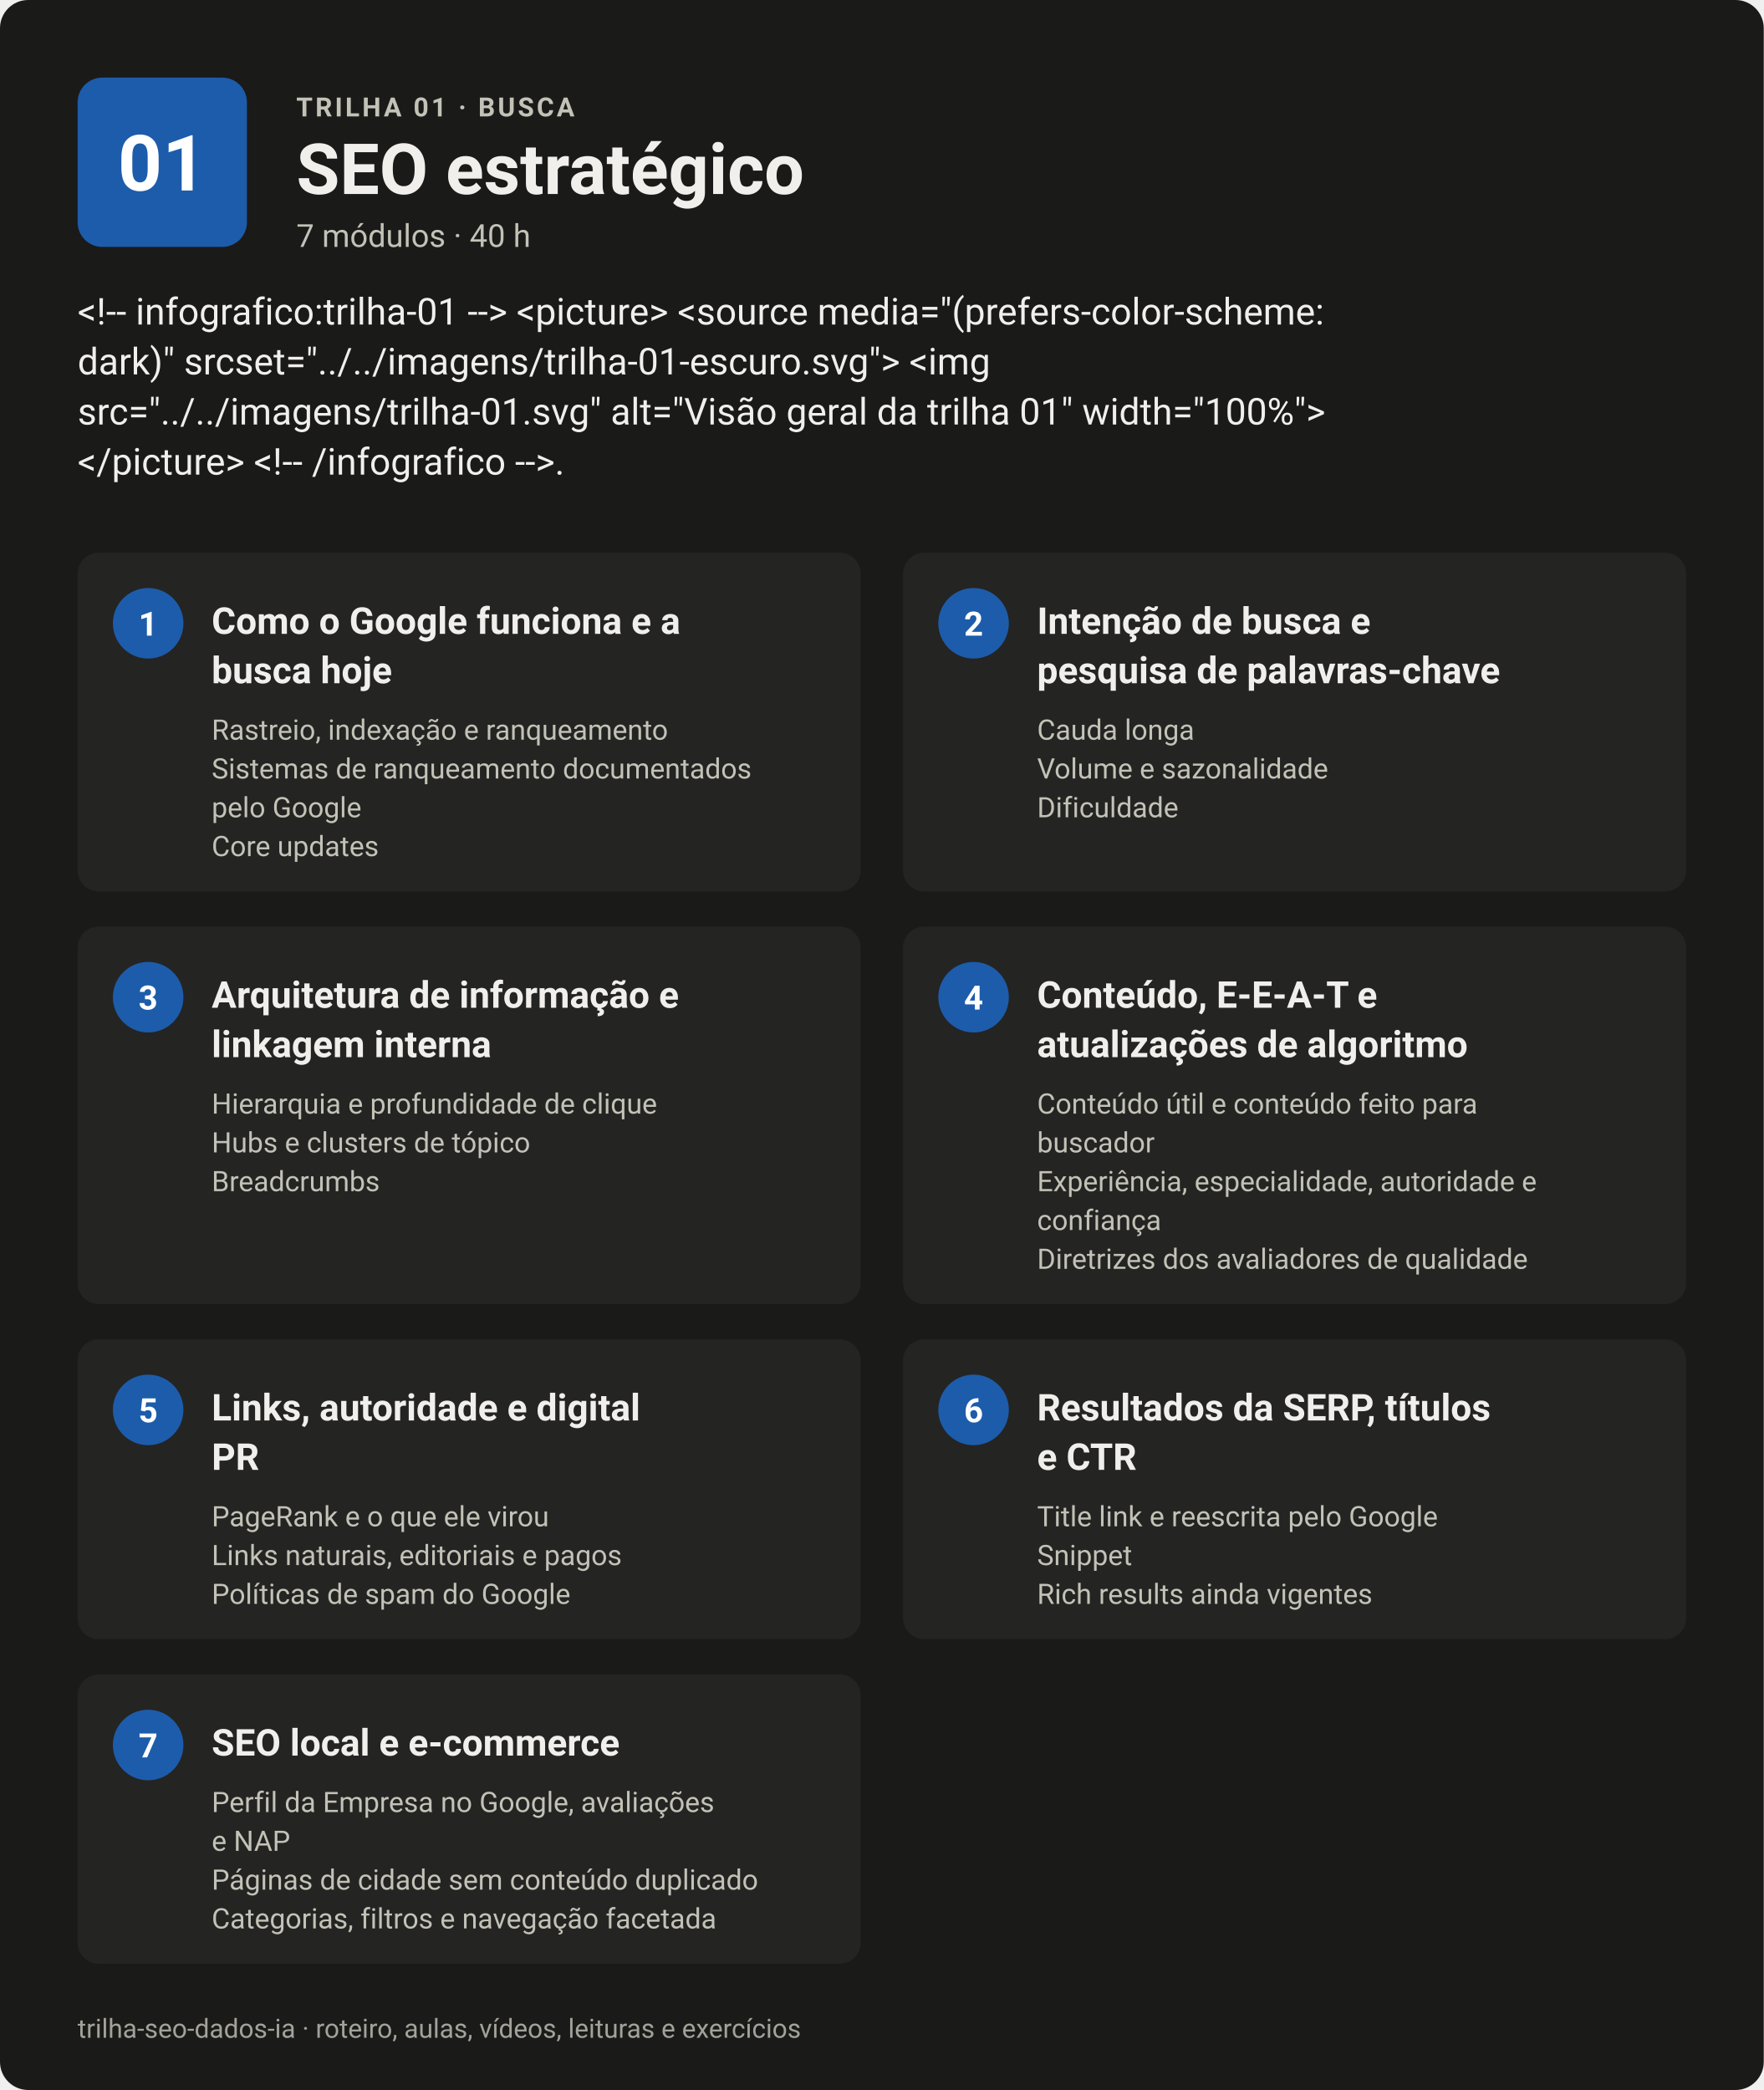
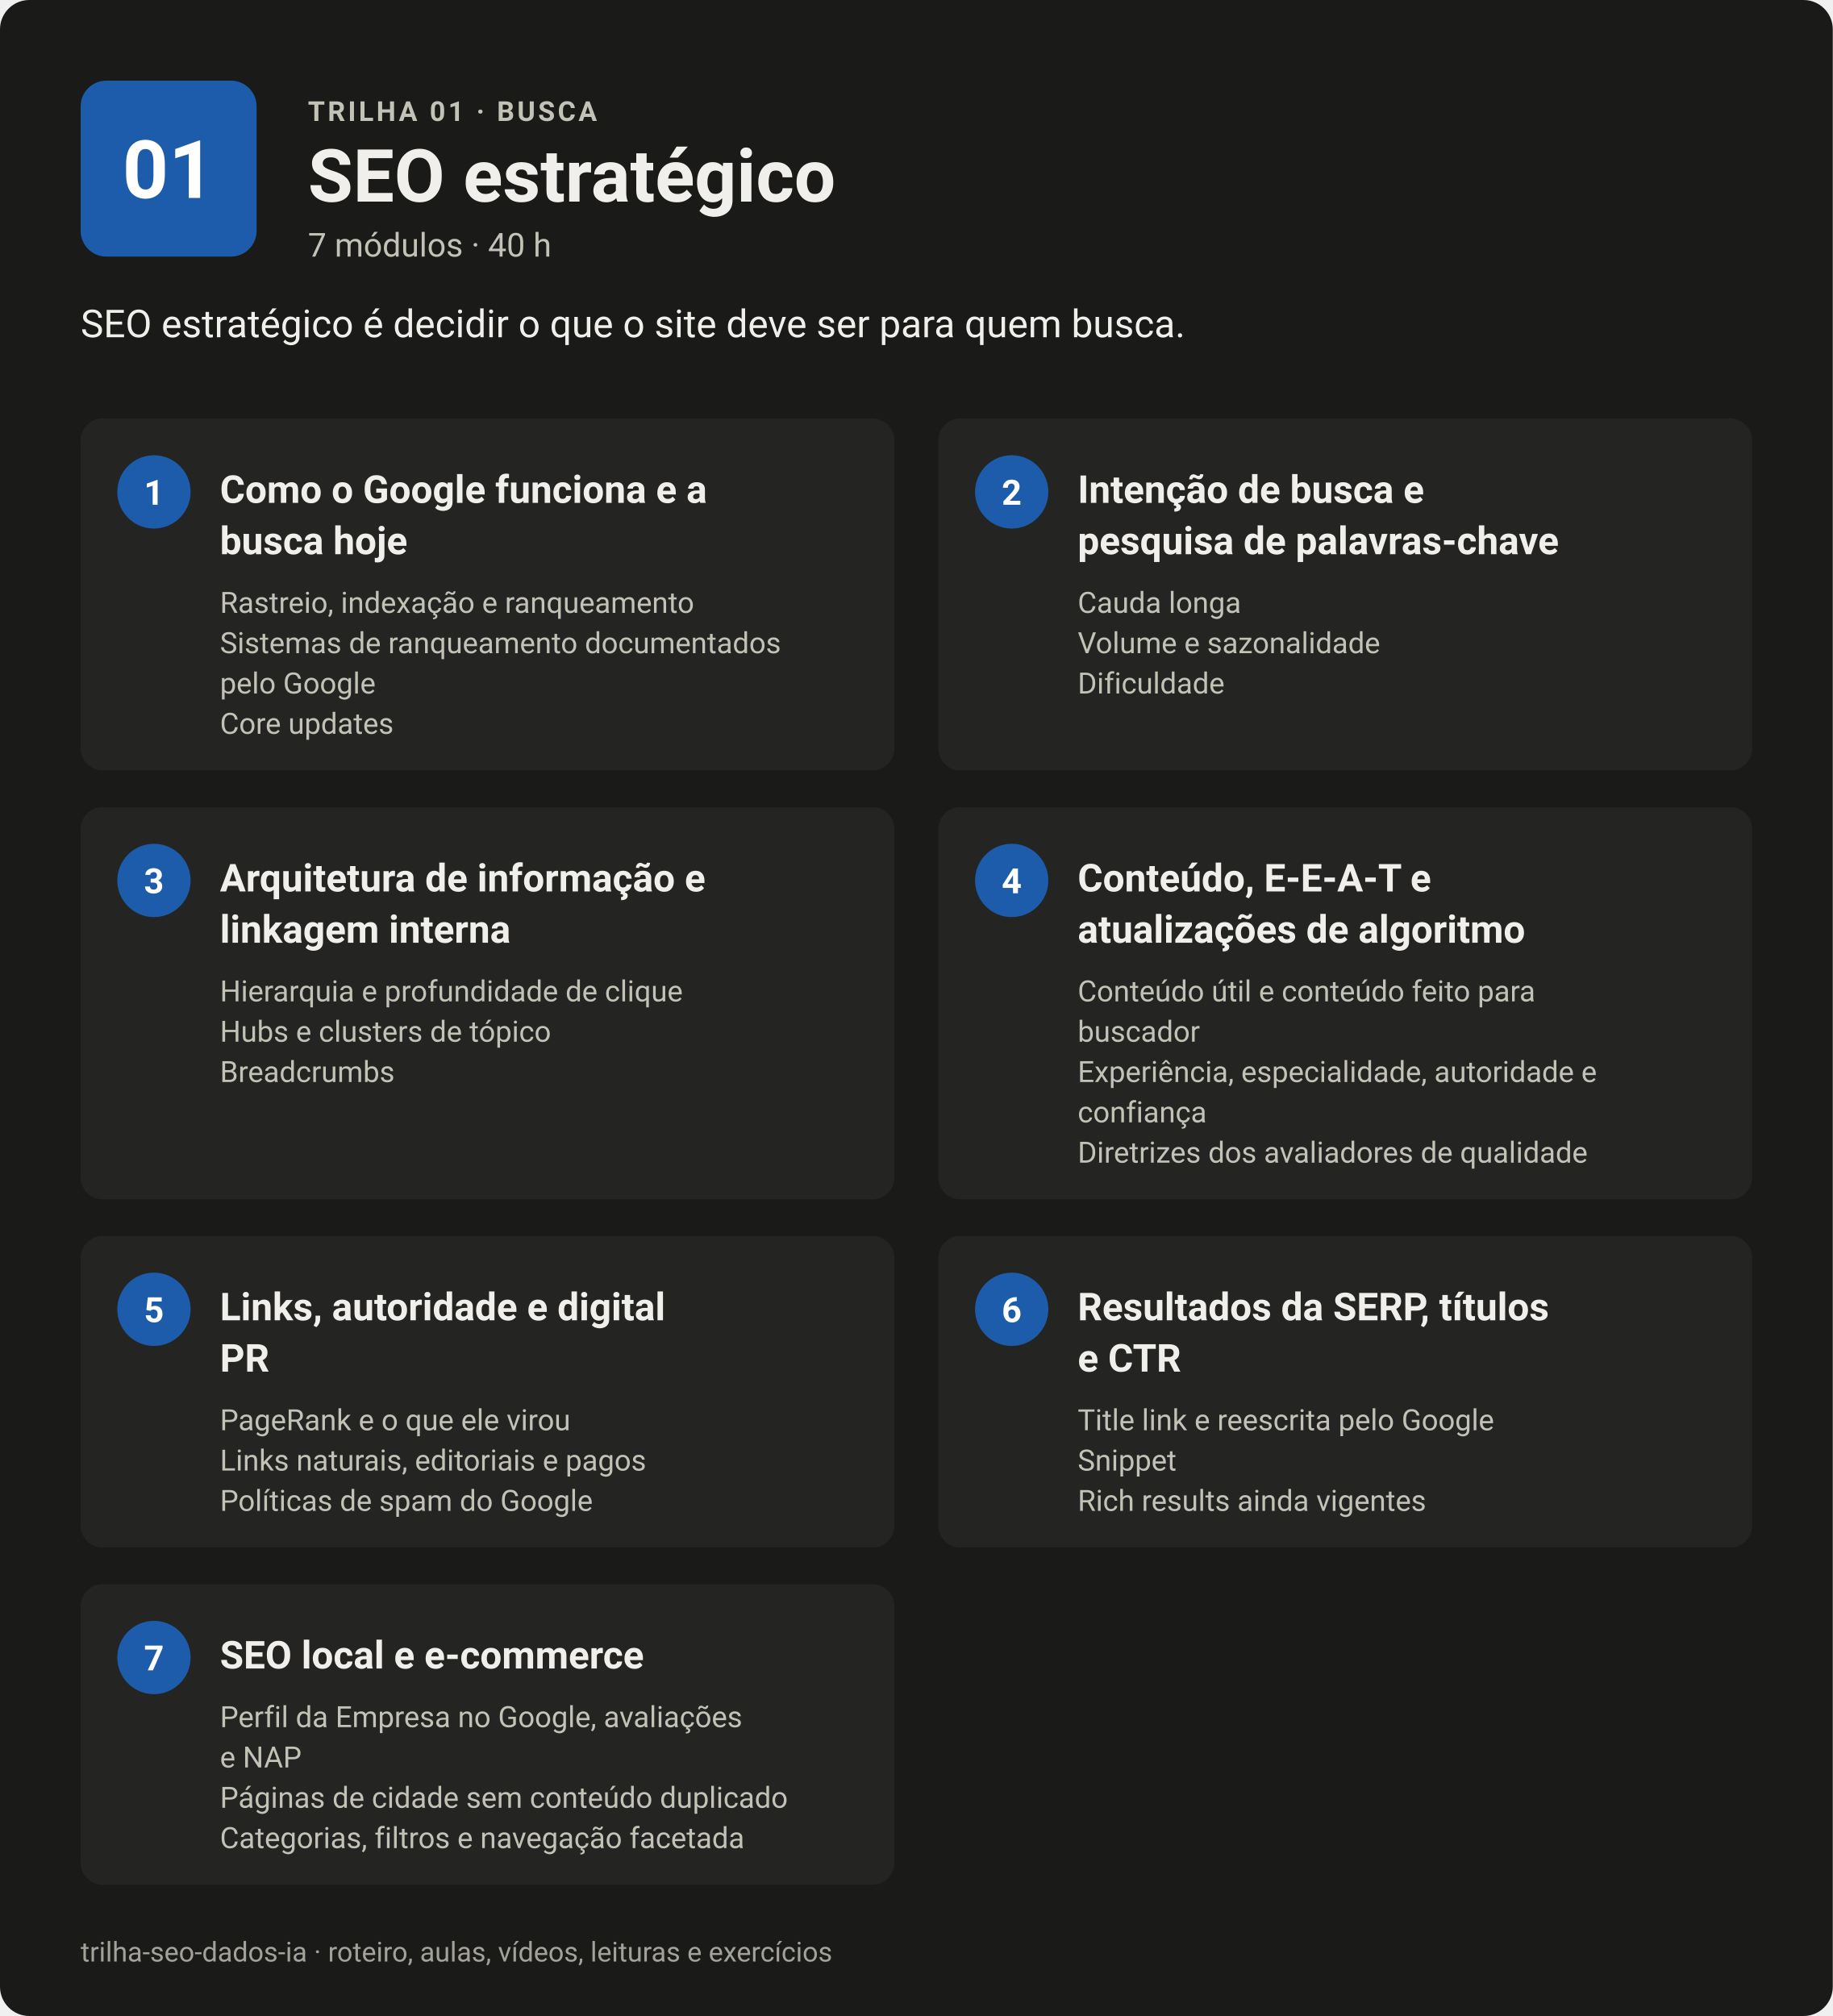
- <svg xmlns="http://www.w3.org/2000/svg" viewBox="0 0 1000 1185" width="1000" height="1185" role="img" aria-label="Trilha 01, SEO estratégico. Visão geral dos módulos." font-family="-apple-system, BlinkMacSystemFont, 'Segoe UI', Roboto, Helvetica, Arial, sans-serif">
+ <svg xmlns="http://www.w3.org/2000/svg" viewBox="0 0 1000 1100" width="1000" height="1100" role="img" aria-label="Trilha 01, SEO estratégico. Visão geral dos módulos." font-family="-apple-system, BlinkMacSystemFont, 'Segoe UI', Roboto, Helvetica, Arial, sans-serif">
  <defs>
    <marker id="seta" viewBox="0 0 10 10" refX="9" refY="5" markerWidth="8" markerHeight="8" orient="auto-start-reverse">
      <path d="M 0 0 L 10 5 L 0 10 z" fill="#a3a29a" />
    </marker>
  </defs>
  <rect width="100%" height="100%" rx="16" fill="#1a1a19" />
  <rect x="44.0" y="44.0" width="96.0" height="96.0" rx="14" fill="#1c5cab" />
  <text x="92.0" y="108.0" font-size="44" font-weight="700" fill="#ffffff" text-anchor="middle">01</text>
  <text x="168.0" y="66.0" font-size="15" font-weight="600" fill="#c3c2b7" text-anchor="start" letter-spacing="1.5">TRILHA 01 · BUSCA</text>
  <text x="168.0" y="110.0" font-size="40" font-weight="700" fill="#f0efec" text-anchor="start">SEO estratégico</text>
  <text x="168.0" y="140.0" font-size="18" font-weight="400" fill="#c3c2b7" text-anchor="start">7 módulos · 40 h</text>
-   <text x="44.0" y="184.0" font-size="21" font-weight="400" fill="#f0efec" text-anchor="start">&lt;!-- infografico:trilha-01 --&gt; &lt;picture&gt; &lt;source media="(prefers-color-scheme:</text>
-   <text x="44.0" y="212.3" font-size="21" font-weight="400" fill="#f0efec" text-anchor="start">dark)" srcset="../../imagens/trilha-01-escuro.svg"&gt; &lt;img</text>
-   <text x="44.0" y="240.7" font-size="21" font-weight="400" fill="#f0efec" text-anchor="start">src="../../imagens/trilha-01.svg" alt="Visão geral da trilha 01" width="100%"&gt;</text>
-   <text x="44.0" y="269.1" font-size="21" font-weight="400" fill="#f0efec" text-anchor="start">&lt;/picture&gt; &lt;!-- /infografico --&gt;.</text>
-   <rect x="44.0" y="313.4" width="444.0" height="192.0" rx="12" fill="#242423" />
-   <circle cx="84.0" cy="353.4" r="20" fill="#1c5cab" />
-   <text x="84.0" y="360.4" font-size="19" font-weight="700" fill="#ffffff" text-anchor="middle">1</text>
-   <text x="120.0" y="359.4" font-size="21" font-weight="700" fill="#f0efec" text-anchor="start">Como o Google funciona e a</text>
-   <text x="120.0" y="387.4" font-size="21" font-weight="700" fill="#f0efec" text-anchor="start">busca hoje</text>
-   <text x="120.0" y="419.4" font-size="16" font-weight="400" fill="#c3c2b7" text-anchor="start">Rastreio, indexação e ranqueamento</text>
-   <text x="120.0" y="441.4" font-size="16" font-weight="400" fill="#c3c2b7" text-anchor="start">Sistemas de ranqueamento documentados</text>
-   <text x="120.0" y="463.4" font-size="16" font-weight="400" fill="#c3c2b7" text-anchor="start">pelo Google</text>
-   <text x="120.0" y="485.4" font-size="16" font-weight="400" fill="#c3c2b7" text-anchor="start">Core updates</text>
-   <rect x="512.0" y="313.4" width="444.0" height="192.0" rx="12" fill="#242423" />
-   <circle cx="552.0" cy="353.4" r="20" fill="#1c5cab" />
-   <text x="552.0" y="360.4" font-size="19" font-weight="700" fill="#ffffff" text-anchor="middle">2</text>
-   <text x="588.0" y="359.4" font-size="21" font-weight="700" fill="#f0efec" text-anchor="start">Intenção de busca e</text>
-   <text x="588.0" y="387.4" font-size="21" font-weight="700" fill="#f0efec" text-anchor="start">pesquisa de palavras-chave</text>
-   <text x="588.0" y="419.4" font-size="16" font-weight="400" fill="#c3c2b7" text-anchor="start">Cauda longa</text>
-   <text x="588.0" y="441.4" font-size="16" font-weight="400" fill="#c3c2b7" text-anchor="start">Volume e sazonalidade</text>
-   <text x="588.0" y="463.4" font-size="16" font-weight="400" fill="#c3c2b7" text-anchor="start">Dificuldade</text>
-   <rect x="44.0" y="525.4" width="444.0" height="214.0" rx="12" fill="#242423" />
-   <circle cx="84.0" cy="565.4" r="20" fill="#1c5cab" />
-   <text x="84.0" y="572.4" font-size="19" font-weight="700" fill="#ffffff" text-anchor="middle">3</text>
-   <text x="120.0" y="571.4" font-size="21" font-weight="700" fill="#f0efec" text-anchor="start">Arquitetura de informação e</text>
-   <text x="120.0" y="599.4" font-size="21" font-weight="700" fill="#f0efec" text-anchor="start">linkagem interna</text>
-   <text x="120.0" y="631.4" font-size="16" font-weight="400" fill="#c3c2b7" text-anchor="start">Hierarquia e profundidade de clique</text>
-   <text x="120.0" y="653.4" font-size="16" font-weight="400" fill="#c3c2b7" text-anchor="start">Hubs e clusters de tópico</text>
-   <text x="120.0" y="675.4" font-size="16" font-weight="400" fill="#c3c2b7" text-anchor="start">Breadcrumbs</text>
-   <rect x="512.0" y="525.4" width="444.0" height="214.0" rx="12" fill="#242423" />
-   <circle cx="552.0" cy="565.4" r="20" fill="#1c5cab" />
-   <text x="552.0" y="572.4" font-size="19" font-weight="700" fill="#ffffff" text-anchor="middle">4</text>
-   <text x="588.0" y="571.4" font-size="21" font-weight="700" fill="#f0efec" text-anchor="start">Conteúdo, E-E-A-T e</text>
-   <text x="588.0" y="599.4" font-size="21" font-weight="700" fill="#f0efec" text-anchor="start">atualizações de algoritmo</text>
-   <text x="588.0" y="631.4" font-size="16" font-weight="400" fill="#c3c2b7" text-anchor="start">Conteúdo útil e conteúdo feito para</text>
-   <text x="588.0" y="653.4" font-size="16" font-weight="400" fill="#c3c2b7" text-anchor="start">buscador</text>
-   <text x="588.0" y="675.4" font-size="16" font-weight="400" fill="#c3c2b7" text-anchor="start">Experiência, especialidade, autoridade e</text>
-   <text x="588.0" y="697.4" font-size="16" font-weight="400" fill="#c3c2b7" text-anchor="start">confiança</text>
-   <text x="588.0" y="719.4" font-size="16" font-weight="400" fill="#c3c2b7" text-anchor="start">Diretrizes dos avaliadores de qualidade</text>
-   <rect x="44.0" y="759.4" width="444.0" height="170.0" rx="12" fill="#242423" />
-   <circle cx="84.0" cy="799.4" r="20" fill="#1c5cab" />
-   <text x="84.0" y="806.4" font-size="19" font-weight="700" fill="#ffffff" text-anchor="middle">5</text>
-   <text x="120.0" y="805.4" font-size="21" font-weight="700" fill="#f0efec" text-anchor="start">Links, autoridade e digital</text>
-   <text x="120.0" y="833.4" font-size="21" font-weight="700" fill="#f0efec" text-anchor="start">PR</text>
-   <text x="120.0" y="865.4" font-size="16" font-weight="400" fill="#c3c2b7" text-anchor="start">PageRank e o que ele virou</text>
-   <text x="120.0" y="887.4" font-size="16" font-weight="400" fill="#c3c2b7" text-anchor="start">Links naturais, editoriais e pagos</text>
-   <text x="120.0" y="909.4" font-size="16" font-weight="400" fill="#c3c2b7" text-anchor="start">Políticas de spam do Google</text>
-   <rect x="512.0" y="759.4" width="444.0" height="170.0" rx="12" fill="#242423" />
-   <circle cx="552.0" cy="799.4" r="20" fill="#1c5cab" />
-   <text x="552.0" y="806.4" font-size="19" font-weight="700" fill="#ffffff" text-anchor="middle">6</text>
-   <text x="588.0" y="805.4" font-size="21" font-weight="700" fill="#f0efec" text-anchor="start">Resultados da SERP, títulos</text>
-   <text x="588.0" y="833.4" font-size="21" font-weight="700" fill="#f0efec" text-anchor="start">e CTR</text>
-   <text x="588.0" y="865.4" font-size="16" font-weight="400" fill="#c3c2b7" text-anchor="start">Title link e reescrita pelo Google</text>
-   <text x="588.0" y="887.4" font-size="16" font-weight="400" fill="#c3c2b7" text-anchor="start">Snippet</text>
-   <text x="588.0" y="909.4" font-size="16" font-weight="400" fill="#c3c2b7" text-anchor="start">Rich results ainda vigentes</text>
-   <rect x="44.0" y="949.4" width="444.0" height="164.0" rx="12" fill="#242423" />
-   <circle cx="84.0" cy="989.4" r="20" fill="#1c5cab" />
-   <text x="84.0" y="996.4" font-size="19" font-weight="700" fill="#ffffff" text-anchor="middle">7</text>
-   <text x="120.0" y="995.4" font-size="21" font-weight="700" fill="#f0efec" text-anchor="start">SEO local e e-commerce</text>
-   <text x="120.0" y="1027.4" font-size="16" font-weight="400" fill="#c3c2b7" text-anchor="start">Perfil da Empresa no Google, avaliações</text>
-   <text x="120.0" y="1049.4" font-size="16" font-weight="400" fill="#c3c2b7" text-anchor="start">e NAP</text>
-   <text x="120.0" y="1071.4" font-size="16" font-weight="400" fill="#c3c2b7" text-anchor="start">Páginas de cidade sem conteúdo duplicado</text>
-   <text x="120.0" y="1093.4" font-size="16" font-weight="400" fill="#c3c2b7" text-anchor="start">Categorias, filtros e navegação facetada</text>
-   <text x="44.0" y="1155.4" font-size="15" font-weight="400" fill="#a3a29a" text-anchor="start">trilha-seo-dados-ia · roteiro, aulas, vídeos, leituras e exercícios</text>
+   <text x="44.0" y="184.0" font-size="21" font-weight="400" fill="#f0efec" text-anchor="start">SEO estratégico é decidir o que o site deve ser para quem busca.</text>
+   <rect x="44.0" y="228.3" width="444.0" height="192.0" rx="12" fill="#242423" />
+   <circle cx="84.0" cy="268.4" r="20" fill="#1c5cab" />
+   <text x="84.0" y="275.4" font-size="19" font-weight="700" fill="#ffffff" text-anchor="middle">1</text>
+   <text x="120.0" y="274.4" font-size="21" font-weight="700" fill="#f0efec" text-anchor="start">Como o Google funciona e a</text>
+   <text x="120.0" y="302.4" font-size="21" font-weight="700" fill="#f0efec" text-anchor="start">busca hoje</text>
+   <text x="120.0" y="334.4" font-size="16" font-weight="400" fill="#c3c2b7" text-anchor="start">Rastreio, indexação e ranqueamento</text>
+   <text x="120.0" y="356.4" font-size="16" font-weight="400" fill="#c3c2b7" text-anchor="start">Sistemas de ranqueamento documentados</text>
+   <text x="120.0" y="378.4" font-size="16" font-weight="400" fill="#c3c2b7" text-anchor="start">pelo Google</text>
+   <text x="120.0" y="400.4" font-size="16" font-weight="400" fill="#c3c2b7" text-anchor="start">Core updates</text>
+   <rect x="512.0" y="228.3" width="444.0" height="192.0" rx="12" fill="#242423" />
+   <circle cx="552.0" cy="268.4" r="20" fill="#1c5cab" />
+   <text x="552.0" y="275.4" font-size="19" font-weight="700" fill="#ffffff" text-anchor="middle">2</text>
+   <text x="588.0" y="274.4" font-size="21" font-weight="700" fill="#f0efec" text-anchor="start">Intenção de busca e</text>
+   <text x="588.0" y="302.4" font-size="21" font-weight="700" fill="#f0efec" text-anchor="start">pesquisa de palavras-chave</text>
+   <text x="588.0" y="334.4" font-size="16" font-weight="400" fill="#c3c2b7" text-anchor="start">Cauda longa</text>
+   <text x="588.0" y="356.4" font-size="16" font-weight="400" fill="#c3c2b7" text-anchor="start">Volume e sazonalidade</text>
+   <text x="588.0" y="378.4" font-size="16" font-weight="400" fill="#c3c2b7" text-anchor="start">Dificuldade</text>
+   <rect x="44.0" y="440.4" width="444.0" height="214.0" rx="12" fill="#242423" />
+   <circle cx="84.0" cy="480.4" r="20" fill="#1c5cab" />
+   <text x="84.0" y="487.4" font-size="19" font-weight="700" fill="#ffffff" text-anchor="middle">3</text>
+   <text x="120.0" y="486.4" font-size="21" font-weight="700" fill="#f0efec" text-anchor="start">Arquitetura de informação e</text>
+   <text x="120.0" y="514.4" font-size="21" font-weight="700" fill="#f0efec" text-anchor="start">linkagem interna</text>
+   <text x="120.0" y="546.4" font-size="16" font-weight="400" fill="#c3c2b7" text-anchor="start">Hierarquia e profundidade de clique</text>
+   <text x="120.0" y="568.4" font-size="16" font-weight="400" fill="#c3c2b7" text-anchor="start">Hubs e clusters de tópico</text>
+   <text x="120.0" y="590.4" font-size="16" font-weight="400" fill="#c3c2b7" text-anchor="start">Breadcrumbs</text>
+   <rect x="512.0" y="440.4" width="444.0" height="214.0" rx="12" fill="#242423" />
+   <circle cx="552.0" cy="480.4" r="20" fill="#1c5cab" />
+   <text x="552.0" y="487.4" font-size="19" font-weight="700" fill="#ffffff" text-anchor="middle">4</text>
+   <text x="588.0" y="486.4" font-size="21" font-weight="700" fill="#f0efec" text-anchor="start">Conteúdo, E-E-A-T e</text>
+   <text x="588.0" y="514.4" font-size="21" font-weight="700" fill="#f0efec" text-anchor="start">atualizações de algoritmo</text>
+   <text x="588.0" y="546.4" font-size="16" font-weight="400" fill="#c3c2b7" text-anchor="start">Conteúdo útil e conteúdo feito para</text>
+   <text x="588.0" y="568.4" font-size="16" font-weight="400" fill="#c3c2b7" text-anchor="start">buscador</text>
+   <text x="588.0" y="590.4" font-size="16" font-weight="400" fill="#c3c2b7" text-anchor="start">Experiência, especialidade, autoridade e</text>
+   <text x="588.0" y="612.4" font-size="16" font-weight="400" fill="#c3c2b7" text-anchor="start">confiança</text>
+   <text x="588.0" y="634.4" font-size="16" font-weight="400" fill="#c3c2b7" text-anchor="start">Diretrizes dos avaliadores de qualidade</text>
+   <rect x="44.0" y="674.4" width="444.0" height="170.0" rx="12" fill="#242423" />
+   <circle cx="84.0" cy="714.4" r="20" fill="#1c5cab" />
+   <text x="84.0" y="721.4" font-size="19" font-weight="700" fill="#ffffff" text-anchor="middle">5</text>
+   <text x="120.0" y="720.4" font-size="21" font-weight="700" fill="#f0efec" text-anchor="start">Links, autoridade e digital</text>
+   <text x="120.0" y="748.4" font-size="21" font-weight="700" fill="#f0efec" text-anchor="start">PR</text>
+   <text x="120.0" y="780.4" font-size="16" font-weight="400" fill="#c3c2b7" text-anchor="start">PageRank e o que ele virou</text>
+   <text x="120.0" y="802.4" font-size="16" font-weight="400" fill="#c3c2b7" text-anchor="start">Links naturais, editoriais e pagos</text>
+   <text x="120.0" y="824.4" font-size="16" font-weight="400" fill="#c3c2b7" text-anchor="start">Políticas de spam do Google</text>
+   <rect x="512.0" y="674.4" width="444.0" height="170.0" rx="12" fill="#242423" />
+   <circle cx="552.0" cy="714.4" r="20" fill="#1c5cab" />
+   <text x="552.0" y="721.4" font-size="19" font-weight="700" fill="#ffffff" text-anchor="middle">6</text>
+   <text x="588.0" y="720.4" font-size="21" font-weight="700" fill="#f0efec" text-anchor="start">Resultados da SERP, títulos</text>
+   <text x="588.0" y="748.4" font-size="21" font-weight="700" fill="#f0efec" text-anchor="start">e CTR</text>
+   <text x="588.0" y="780.4" font-size="16" font-weight="400" fill="#c3c2b7" text-anchor="start">Title link e reescrita pelo Google</text>
+   <text x="588.0" y="802.4" font-size="16" font-weight="400" fill="#c3c2b7" text-anchor="start">Snippet</text>
+   <text x="588.0" y="824.4" font-size="16" font-weight="400" fill="#c3c2b7" text-anchor="start">Rich results ainda vigentes</text>
+   <rect x="44.0" y="864.4" width="444.0" height="164.0" rx="12" fill="#242423" />
+   <circle cx="84.0" cy="904.4" r="20" fill="#1c5cab" />
+   <text x="84.0" y="911.4" font-size="19" font-weight="700" fill="#ffffff" text-anchor="middle">7</text>
+   <text x="120.0" y="910.4" font-size="21" font-weight="700" fill="#f0efec" text-anchor="start">SEO local e e-commerce</text>
+   <text x="120.0" y="942.4" font-size="16" font-weight="400" fill="#c3c2b7" text-anchor="start">Perfil da Empresa no Google, avaliações</text>
+   <text x="120.0" y="964.4" font-size="16" font-weight="400" fill="#c3c2b7" text-anchor="start">e NAP</text>
+   <text x="120.0" y="986.4" font-size="16" font-weight="400" fill="#c3c2b7" text-anchor="start">Páginas de cidade sem conteúdo duplicado</text>
+   <text x="120.0" y="1008.4" font-size="16" font-weight="400" fill="#c3c2b7" text-anchor="start">Categorias, filtros e navegação facetada</text>
+   <text x="44.0" y="1070.3" font-size="15" font-weight="400" fill="#a3a29a" text-anchor="start">trilha-seo-dados-ia · roteiro, aulas, vídeos, leituras e exercícios</text>
</svg>
